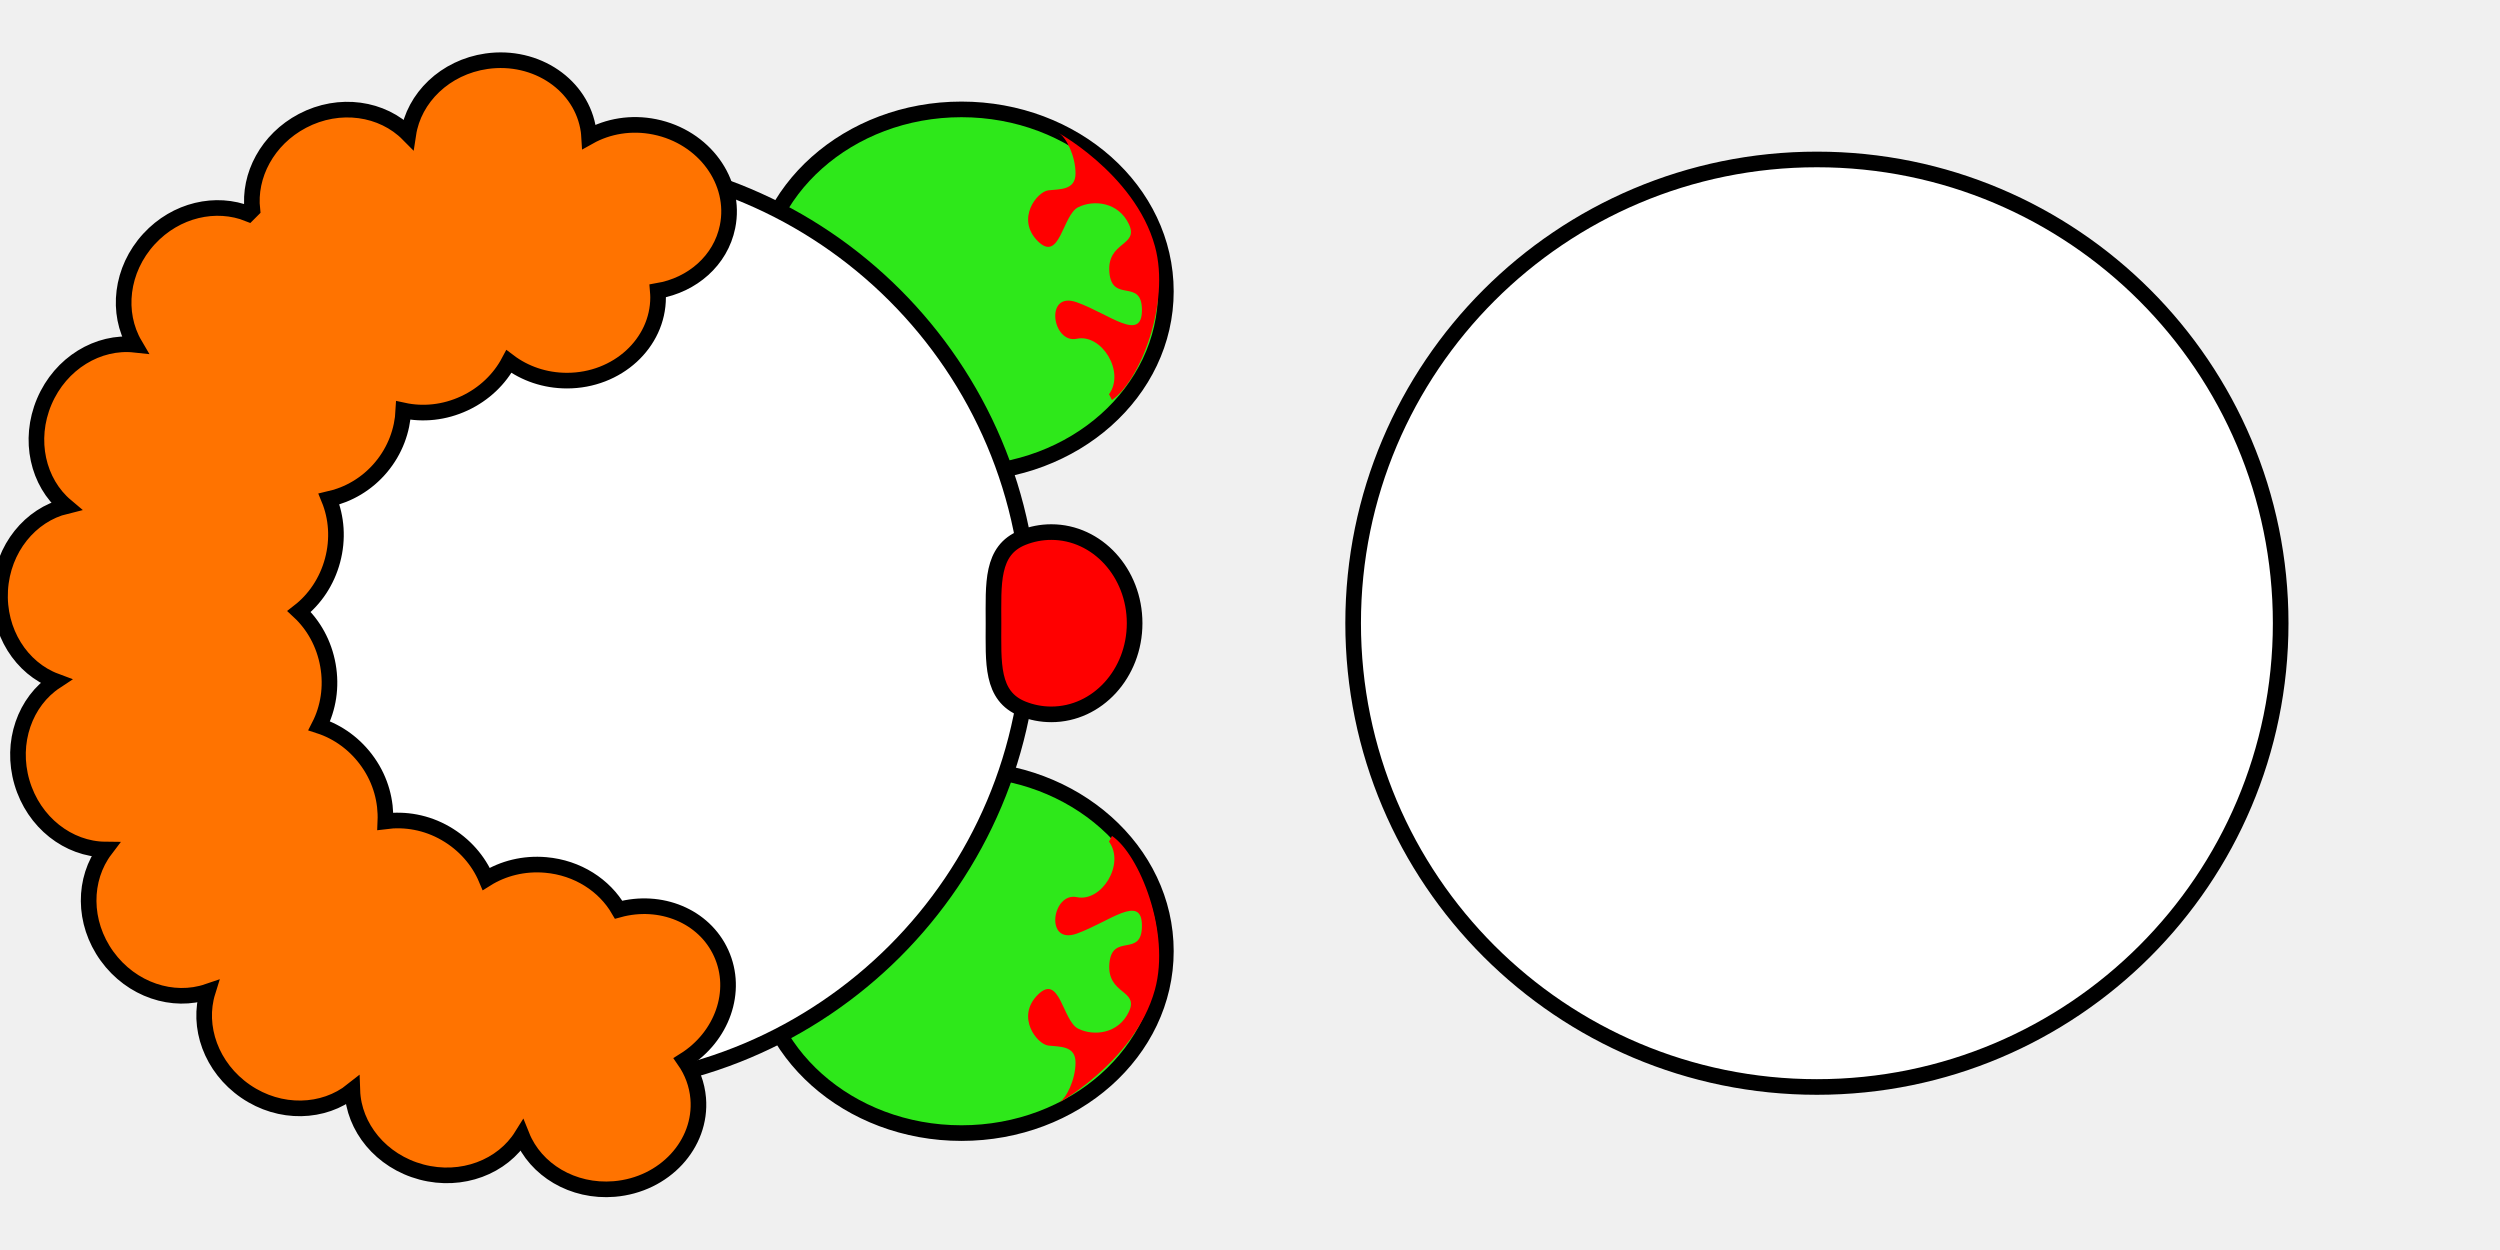
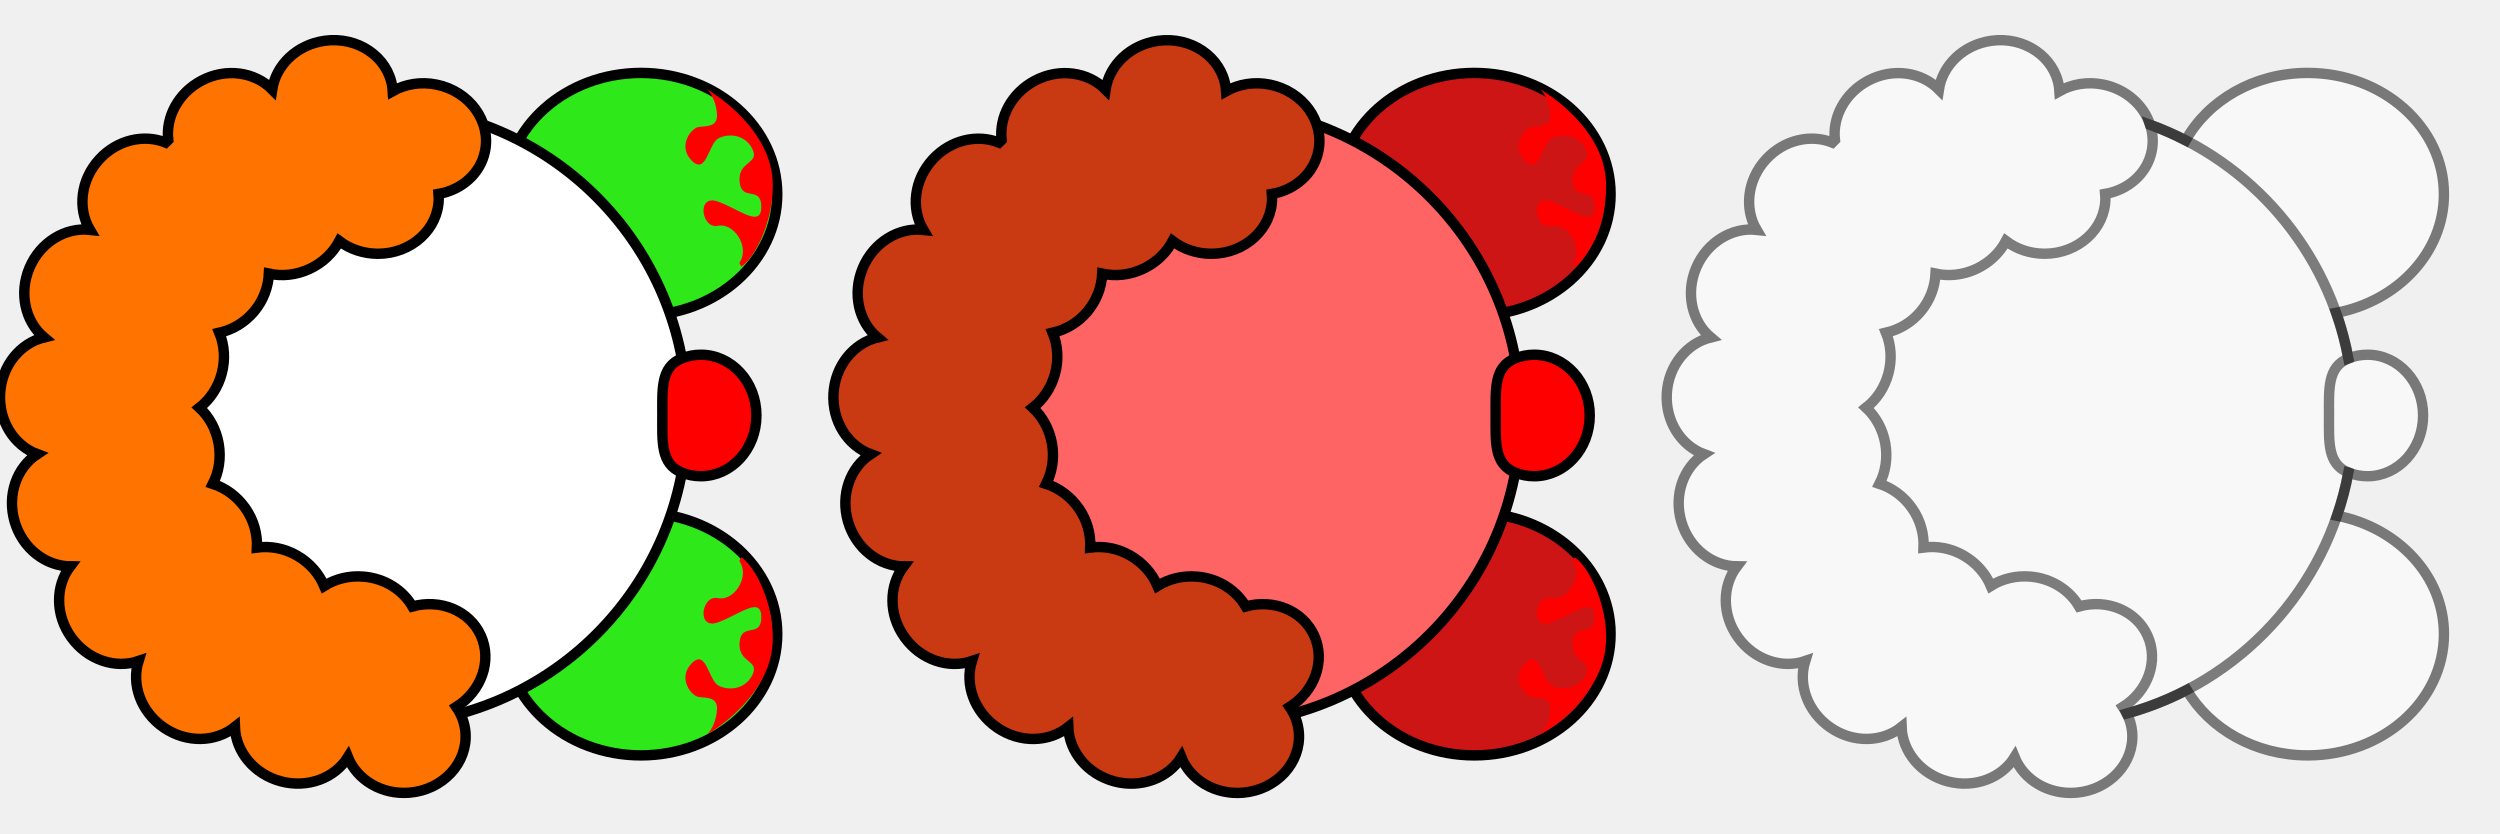
- <svg xmlns="http://www.w3.org/2000/svg" version="1.1" id="Layer_1" x="0px" y="0px" width="160px" height="80px" viewBox="0 0 160 80" enable-background="new 0 0 160 80" xml:space="preserve">
+ <svg xmlns="http://www.w3.org/2000/svg" version="1.1" id="Layer_1" x="0px" y="0px" width="240px" height="80px" viewBox="0 0 240 80" enable-background="new 0 0 240 80" xml:space="preserve">
  <g id="hands">
    <g>
      <g>
        <ellipse fill="#2EE81A" stroke="#000000" stroke-miterlimit="10" cx="61.533" cy="18.648" rx="13.083" ry="11.647" />
        <ellipse fill="#2EE81A" stroke="#000000" stroke-miterlimit="10" cx="61.533" cy="60.872" rx="13.083" ry="11.646" />
      </g>
    </g>
  </g>
  <circle fill="#FFFFFF" stroke="#000000" stroke-miterlimit="10" cx="36.282" cy="39.886" r="29.681" />
-   <circle fill="#FFFFFF" stroke="#000000" stroke-miterlimit="10" cx="116.282" cy="39.886" r="29.681" />
-   <path fill="#FF7300" stroke="#000000" stroke-miterlimit="10" d="M39.592,58.22c-0.906-1.556-2.619-2.686-4.668-2.863  c-1.404-0.123-2.732,0.221-3.803,0.892c-0.492-1.166-1.384-2.21-2.607-2.915c-1.231-0.711-2.587-0.935-3.85-0.771  c0.054-1.274-0.288-2.606-1.105-3.772c-0.808-1.155-1.925-1.951-3.127-2.341c0.576-1.126,0.803-2.48,0.557-3.87  c-0.245-1.389-0.92-2.583-1.845-3.443c0.998-0.777,1.775-1.909,2.14-3.272c0.368-1.371,0.255-2.748-0.228-3.924  c1.236-0.281,2.425-0.954,3.333-2.037c0.908-1.083,1.364-2.369,1.427-3.634c1.243,0.271,2.619,0.144,3.906-0.457  c1.278-0.596,2.257-1.558,2.849-2.674c1.009,0.763,2.303,1.221,3.714,1.221c3.221,0,5.833-2.388,5.833-5.334  c0-0.138-0.011-0.274-0.022-0.409c2.211-0.378,4.027-1.943,4.466-4.107c0.588-2.886-1.496-5.746-4.653-6.389  C40.39,7.811,38.903,8.076,37.7,8.75c-0.008-0.125-0.015-0.251-0.033-0.377c-0.415-2.916-3.339-4.91-6.528-4.455  c-2.657,0.381-4.654,2.343-5.008,4.673c-1.653-1.673-4.404-2.103-6.775-0.855c-2.244,1.182-3.457,3.496-3.206,5.7l-0.249,0.249  c-2.071-0.831-4.633-0.272-6.361,1.606c-1.813,1.973-2.104,4.742-0.91,6.77c-2.342-0.255-4.75,1.172-5.798,3.643  c-1.043,2.463-0.404,5.177,1.393,6.688c-2.28,0.556-4.057,2.704-4.214,5.373c-0.155,2.67,1.358,5.011,3.558,5.831  c-1.961,1.289-2.913,3.909-2.164,6.477c0.753,2.576,2.978,4.275,5.334,4.297c-1.422,1.874-1.458,4.656,0.113,6.827  c1.569,2.166,4.223,3.021,6.444,2.264c-0.702,2.24,0.219,4.869,2.424,6.384c2.209,1.517,4.991,1.41,6.829-0.057  c0.08,2.355,1.833,4.534,4.428,5.223c2.586,0.685,5.182-0.331,6.422-2.324c0.874,2.18,3.251,3.632,5.917,3.409  c3.211-0.27,5.614-2.867,5.369-5.804c-0.076-0.897-0.393-1.721-0.885-2.427c2.408-1.509,3.464-4.417,2.356-6.858  C45.067,58.609,42.267,57.485,39.592,58.22z" />
-   <path fill="#FF0000" stroke="#000000" stroke-miterlimit="10" d="M63.584,39.886c0,2.521-0.175,4.667,1.872,5.482  c0.569,0.227,1.185,0.351,1.826,0.351c2.946,0,5.334-2.611,5.334-5.833c0-3.221-2.388-5.833-5.334-5.833  c-0.641,0-1.255,0.124-1.824,0.35C63.41,35.218,63.584,37.365,63.584,39.886z" />
-   <path fill="#FF0000" d="M70.977,53.866c1.045,1.436-0.477,3.885-2.06,3.551s-2.083,3.083,0,2.333s4.167-2.583,4.167-0.5  S71.167,59.667,71,61.667s1.917,1.666,1.25,3.083S70,66.333,69,65.833s-1.167-3.582-2.583-2.166s-0.053,3.167,0.682,3.25  s1.735,0,1.735,1.083s-0.579,2.303-1.073,2.579s4.855-2.496,6.156-7.246c1.005-3.673-0.992-8.648-2.75-9.833" />
-   <path fill="#FF0000" d="M70.977,25.231c1.045-1.436-0.477-3.885-2.06-3.551s-2.083-3.083,0-2.333s4.167,2.583,4.167,0.5  S71.167,19.431,71,17.431s1.917-1.666,1.25-3.083S70,12.765,69,13.265s-1.167,3.582-2.583,2.166s-0.053-3.167,0.682-3.25  s1.735,0,1.735-1.083s-0.579-2.303-1.073-2.579s4.855,2.496,6.156,7.246c1.005,3.673-0.992,8.648-2.75,9.833" />
+   <path fill="#FF7300" stroke="#000000" stroke-miterlimit="10" d="M39.592,58.221c-0.906-1.557-2.619-2.687-4.668-2.863  c-1.404-0.123-2.732,0.221-3.803,0.892c-0.492-1.166-1.384-2.21-2.607-2.915c-1.231-0.711-2.587-0.936-3.85-0.771  c0.054-1.273-0.288-2.605-1.105-3.771c-0.808-1.155-1.925-1.951-3.127-2.341c0.576-1.126,0.803-2.479,0.557-3.87  c-0.245-1.389-0.92-2.583-1.845-3.443c0.998-0.777,1.775-1.909,2.14-3.272c0.368-1.371,0.255-2.748-0.228-3.924  c1.236-0.281,2.425-0.954,3.333-2.037c0.908-1.083,1.364-2.369,1.427-3.634c1.243,0.271,2.619,0.144,3.906-0.457  c1.278-0.596,2.257-1.558,2.849-2.674c1.009,0.763,2.303,1.221,3.714,1.221c3.221,0,5.833-2.388,5.833-5.334  c0-0.138-0.011-0.274-0.022-0.409c2.211-0.378,4.027-1.943,4.466-4.107c0.588-2.886-1.496-5.746-4.653-6.389  C40.39,7.811,38.903,8.076,37.7,8.75c-0.008-0.125-0.015-0.251-0.033-0.377c-0.415-2.916-3.339-4.91-6.528-4.455  c-2.657,0.381-4.654,2.343-5.008,4.673c-1.653-1.673-4.404-2.103-6.775-0.855c-2.244,1.182-3.457,3.496-3.206,5.7l-0.249,0.249  c-2.071-0.831-4.633-0.272-6.361,1.606c-1.813,1.973-2.104,4.742-0.91,6.77c-2.342-0.255-4.75,1.172-5.798,3.643  c-1.043,2.463-0.404,5.177,1.393,6.688c-2.28,0.556-4.057,2.704-4.214,5.373c-0.155,2.67,1.358,5.01,3.558,5.831  c-1.961,1.289-2.913,3.909-2.164,6.478c0.753,2.575,2.978,4.274,5.334,4.297c-1.422,1.874-1.458,4.655,0.113,6.827  c1.569,2.166,4.223,3.021,6.444,2.264c-0.702,2.24,0.219,4.869,2.424,6.385c2.209,1.516,4.991,1.409,6.829-0.058  c0.08,2.354,1.833,4.534,4.428,5.223c2.586,0.685,5.182-0.331,6.422-2.323c0.874,2.18,3.251,3.631,5.917,3.408  c3.211-0.27,5.614-2.867,5.369-5.804c-0.076-0.897-0.393-1.722-0.885-2.427c2.408-1.51,3.464-4.417,2.356-6.858  C45.067,58.609,42.267,57.484,39.592,58.221z" />
+   <path fill="#FF0000" stroke="#000000" stroke-miterlimit="10" d="M63.584,39.886c0,2.521-0.175,4.667,1.872,5.482  c0.569,0.228,1.185,0.351,1.826,0.351c2.946,0,5.334-2.611,5.334-5.833c0-3.221-2.388-5.833-5.334-5.833  c-0.641,0-1.255,0.124-1.824,0.35C63.41,35.218,63.584,37.365,63.584,39.886z" />
+   <path fill="#FF0000" d="M70.977,53.866c1.045,1.436-0.477,3.885-2.06,3.551s-2.083,3.083,0,2.333s4.167-2.583,4.167-0.5  S71.167,59.667,71,61.667s1.917,1.666,1.25,3.083S70,66.333,69,65.833s-1.167-3.582-2.583-2.166s-0.053,3.167,0.682,3.25  c0.735,0.083,1.735,0,1.735,1.083s-0.579,2.303-1.073,2.579c-0.494,0.276,4.855-2.496,6.156-7.246  c1.005-3.673-0.992-8.647-2.75-9.833" />
+   <path fill="#FF0000" d="M70.977,25.231c1.045-1.436-0.477-3.885-2.06-3.551s-2.083-3.083,0-2.333s4.167,2.583,4.167,0.5  S71.167,19.431,71,17.431s1.917-1.666,1.25-3.083S70,12.765,69,13.265s-1.167,3.582-2.583,2.166s-0.053-3.167,0.682-3.25  c0.735-0.083,1.735,0,1.735-1.083s-0.579-2.303-1.073-2.579c-0.494-0.276,4.855,2.496,6.156,7.246  c1.005,3.673-0.992,8.648-2.75,9.833" />
+   <path opacity="0.5" fill="#FFFFFF" stroke="#000000" stroke-miterlimit="10" d="M224.359,49.507c0.459-1.341,0.825-2.723,1.09-4.143  c0.003,0.001,0.004,0.003,0.007,0.004c0.569,0.228,1.185,0.351,1.826,0.351c2.946,0,5.334-2.611,5.334-5.833  c0-3.221-2.388-5.833-5.334-5.833c-0.642,0-1.255,0.124-1.824,0.35c-0.003,0.001-0.005,0.003-0.008,0.004  c-0.28-1.501-0.672-2.962-1.169-4.375c5.905-1.125,10.335-5.792,10.335-11.385c0-6.433-5.857-11.647-13.083-11.647  c-5.137,0-9.569,2.642-11.71,6.476c-1.101-0.566-2.238-1.071-3.414-1.498c-0.61-1.871-2.29-3.408-4.5-3.858  c-1.519-0.309-3.005-0.043-4.208,0.631c-0.008-0.125-0.016-0.251-0.033-0.377c-0.415-2.916-3.339-4.91-6.527-4.455  c-2.658,0.381-4.654,2.343-5.009,4.673c-1.653-1.673-4.403-2.103-6.774-0.855c-2.244,1.182-3.457,3.496-3.207,5.7l-0.248,0.249  c-2.071-0.831-4.633-0.272-6.361,1.606c-1.812,1.973-2.104,4.742-0.91,6.77c-2.342-0.255-4.75,1.172-5.798,3.643  c-1.043,2.463-0.403,5.177,1.394,6.688c-2.28,0.556-4.058,2.704-4.215,5.373c-0.154,2.67,1.358,5.01,3.559,5.831  c-1.961,1.289-2.913,3.909-2.164,6.478c0.753,2.575,2.978,4.274,5.334,4.297c-1.422,1.874-1.458,4.655,0.113,6.827  c1.568,2.166,4.223,3.021,6.443,2.264c-0.701,2.24,0.219,4.869,2.424,6.385c2.209,1.517,4.991,1.409,6.829-0.058  c0.08,2.354,1.833,4.534,4.429,5.224c2.586,0.685,5.182-0.332,6.422-2.324c0.873,2.18,3.25,3.631,5.916,3.408  c3.211-0.27,5.615-2.867,5.369-5.804c-0.055-0.643-0.236-1.245-0.514-1.796c2.014-0.554,3.94-1.314,5.758-2.258  c2.182,3.728,6.555,6.277,11.604,6.277c7.226,0,13.083-5.214,13.083-11.646C234.616,55.305,230.225,50.657,224.359,49.507z" />
+   <path opacity="0.5" fill="none" stroke="#000000" stroke-miterlimit="10" d="M223.584,39.886c0-2.512-0.17-4.651,1.854-5.473  c-1.94-10.4-9.287-18.897-19.029-22.434c0.262,0.802,0.33,1.665,0.153,2.53c-0.439,2.164-2.256,3.729-4.467,4.107  c0.012,0.135,0.022,0.271,0.022,0.409c0,2.946-2.612,5.334-5.833,5.334c-1.411,0-2.705-0.458-3.715-1.221  c-0.592,1.116-1.57,2.078-2.848,2.674c-1.287,0.601-2.664,0.728-3.906,0.457c-0.063,1.265-0.52,2.551-1.428,3.634  s-2.097,1.756-3.332,2.037c0.482,1.176,0.596,2.553,0.228,3.924c-0.365,1.363-1.142,2.495-2.14,3.272  c0.924,0.86,1.6,2.054,1.845,3.443c0.245,1.391,0.019,2.744-0.558,3.87c1.202,0.39,2.319,1.186,3.127,2.341  c0.817,1.166,1.159,2.498,1.105,3.771c1.263-0.164,2.619,0.061,3.85,0.771c1.223,0.705,2.115,1.749,2.607,2.915  c1.07-0.671,2.398-1.015,3.803-0.892c2.049,0.177,3.762,1.307,4.668,2.863c2.676-0.736,5.475,0.389,6.565,2.788  c1.108,2.441,0.052,5.349-2.356,6.858c0.14,0.2,0.261,0.412,0.371,0.631c10.839-2.982,19.183-11.957,21.271-23.137  C223.412,44.541,223.584,42.4,223.584,39.886z" />
+   <g id="hands_2_">
+     <g>
+       <g>
+         <ellipse fill="#CE1515" stroke="#000000" stroke-miterlimit="10" cx="141.533" cy="18.648" rx="13.083" ry="11.647" />
+         <ellipse fill="#CE1515" stroke="#000000" stroke-miterlimit="10" cx="141.533" cy="60.872" rx="13.083" ry="11.646" />
+       </g>
+     </g>
+   </g>
+   <circle fill="#FF6464" stroke="#000000" stroke-miterlimit="10" cx="116.282" cy="39.886" r="29.681" />
+   <path fill="#C93912" stroke="#000000" stroke-miterlimit="10" d="M119.592,58.221c-0.906-1.557-2.619-2.687-4.668-2.863  c-1.404-0.123-2.732,0.221-3.803,0.892c-0.492-1.166-1.385-2.21-2.607-2.915c-1.23-0.711-2.587-0.936-3.85-0.771  c0.054-1.273-0.288-2.605-1.105-3.771c-0.808-1.155-1.925-1.951-3.127-2.341c0.576-1.126,0.803-2.479,0.558-3.87  c-0.245-1.389-0.921-2.583-1.845-3.443c0.998-0.777,1.774-1.909,2.14-3.272c0.368-1.371,0.255-2.748-0.228-3.924  c1.235-0.281,2.424-0.954,3.332-2.037s1.364-2.369,1.428-3.634c1.242,0.271,2.619,0.144,3.906-0.457  c1.277-0.596,2.256-1.558,2.848-2.674c1.01,0.763,2.304,1.221,3.715,1.221c3.221,0,5.833-2.388,5.833-5.334  c0-0.138-0.011-0.274-0.022-0.409c2.211-0.378,4.027-1.943,4.467-4.107c0.588-2.886-1.496-5.746-4.653-6.389  c-1.519-0.309-3.005-0.043-4.208,0.631c-0.008-0.125-0.016-0.251-0.033-0.377c-0.415-2.916-3.339-4.91-6.527-4.455  c-2.658,0.381-4.654,2.343-5.009,4.673c-1.653-1.673-4.403-2.103-6.774-0.855c-2.244,1.182-3.457,3.496-3.207,5.7l-0.248,0.249  c-2.071-0.831-4.633-0.272-6.361,1.606c-1.812,1.973-2.104,4.742-0.91,6.77c-2.342-0.255-4.75,1.172-5.798,3.643  c-1.043,2.463-0.403,5.177,1.394,6.688c-2.28,0.556-4.058,2.704-4.215,5.373c-0.154,2.67,1.358,5.01,3.559,5.831  c-1.961,1.289-2.913,3.909-2.164,6.478c0.753,2.575,2.978,4.274,5.334,4.297c-1.422,1.874-1.458,4.655,0.113,6.827  c1.568,2.166,4.223,3.021,6.443,2.264c-0.701,2.24,0.219,4.869,2.424,6.385c2.209,1.517,4.991,1.409,6.829-0.058  c0.08,2.354,1.833,4.534,4.429,5.224c2.586,0.685,5.182-0.332,6.422-2.324c0.873,2.18,3.25,3.631,5.916,3.408  c3.211-0.27,5.615-2.867,5.369-5.804c-0.076-0.897-0.393-1.721-0.885-2.427c2.408-1.51,3.465-4.417,2.356-6.858  C125.066,58.609,122.268,57.484,119.592,58.221z" />
+   <path fill="#FF0000" stroke="#000000" stroke-miterlimit="10" d="M143.584,39.886c0,2.521-0.175,4.667,1.872,5.482  c0.569,0.228,1.185,0.351,1.826,0.351c2.946,0,5.334-2.611,5.334-5.833c0-3.221-2.388-5.833-5.334-5.833  c-0.642,0-1.255,0.124-1.824,0.35C143.41,35.218,143.584,37.365,143.584,39.886z" />
+   <path fill="#FF0000" d="M150.977,53.866c1.045,1.436-0.477,3.885-2.06,3.551s-2.083,3.083,0,2.333s4.167-2.583,4.167-0.5  s-1.917,0.417-2.083,2.417s1.917,1.666,1.25,3.083S150,66.333,149,65.833s-1.167-3.582-2.583-2.166s-0.053,3.167,0.683,3.25  c0.734,0.083,1.734,0,1.734,1.083s-0.579,2.303-1.072,2.579c-0.494,0.276,4.854-2.496,6.155-7.246  c1.005-3.673-0.992-8.647-2.75-9.833" />
+   <path fill="#FF0000" d="M150.977,25.231c1.045-1.436-0.477-3.885-2.06-3.551s-2.083-3.083,0-2.333s4.167,2.583,4.167,0.5  s-1.917-0.417-2.083-2.417s1.917-1.666,1.25-3.083S150,12.765,149,13.265s-1.167,3.582-2.583,2.166s-0.053-3.167,0.683-3.25  c0.734-0.083,1.734,0,1.734-1.083s-0.579-2.303-1.072-2.579c-0.494-0.276,4.854,2.496,6.155,7.246  c1.005,3.673-0.992,8.648-2.75,9.833" />
</svg>
